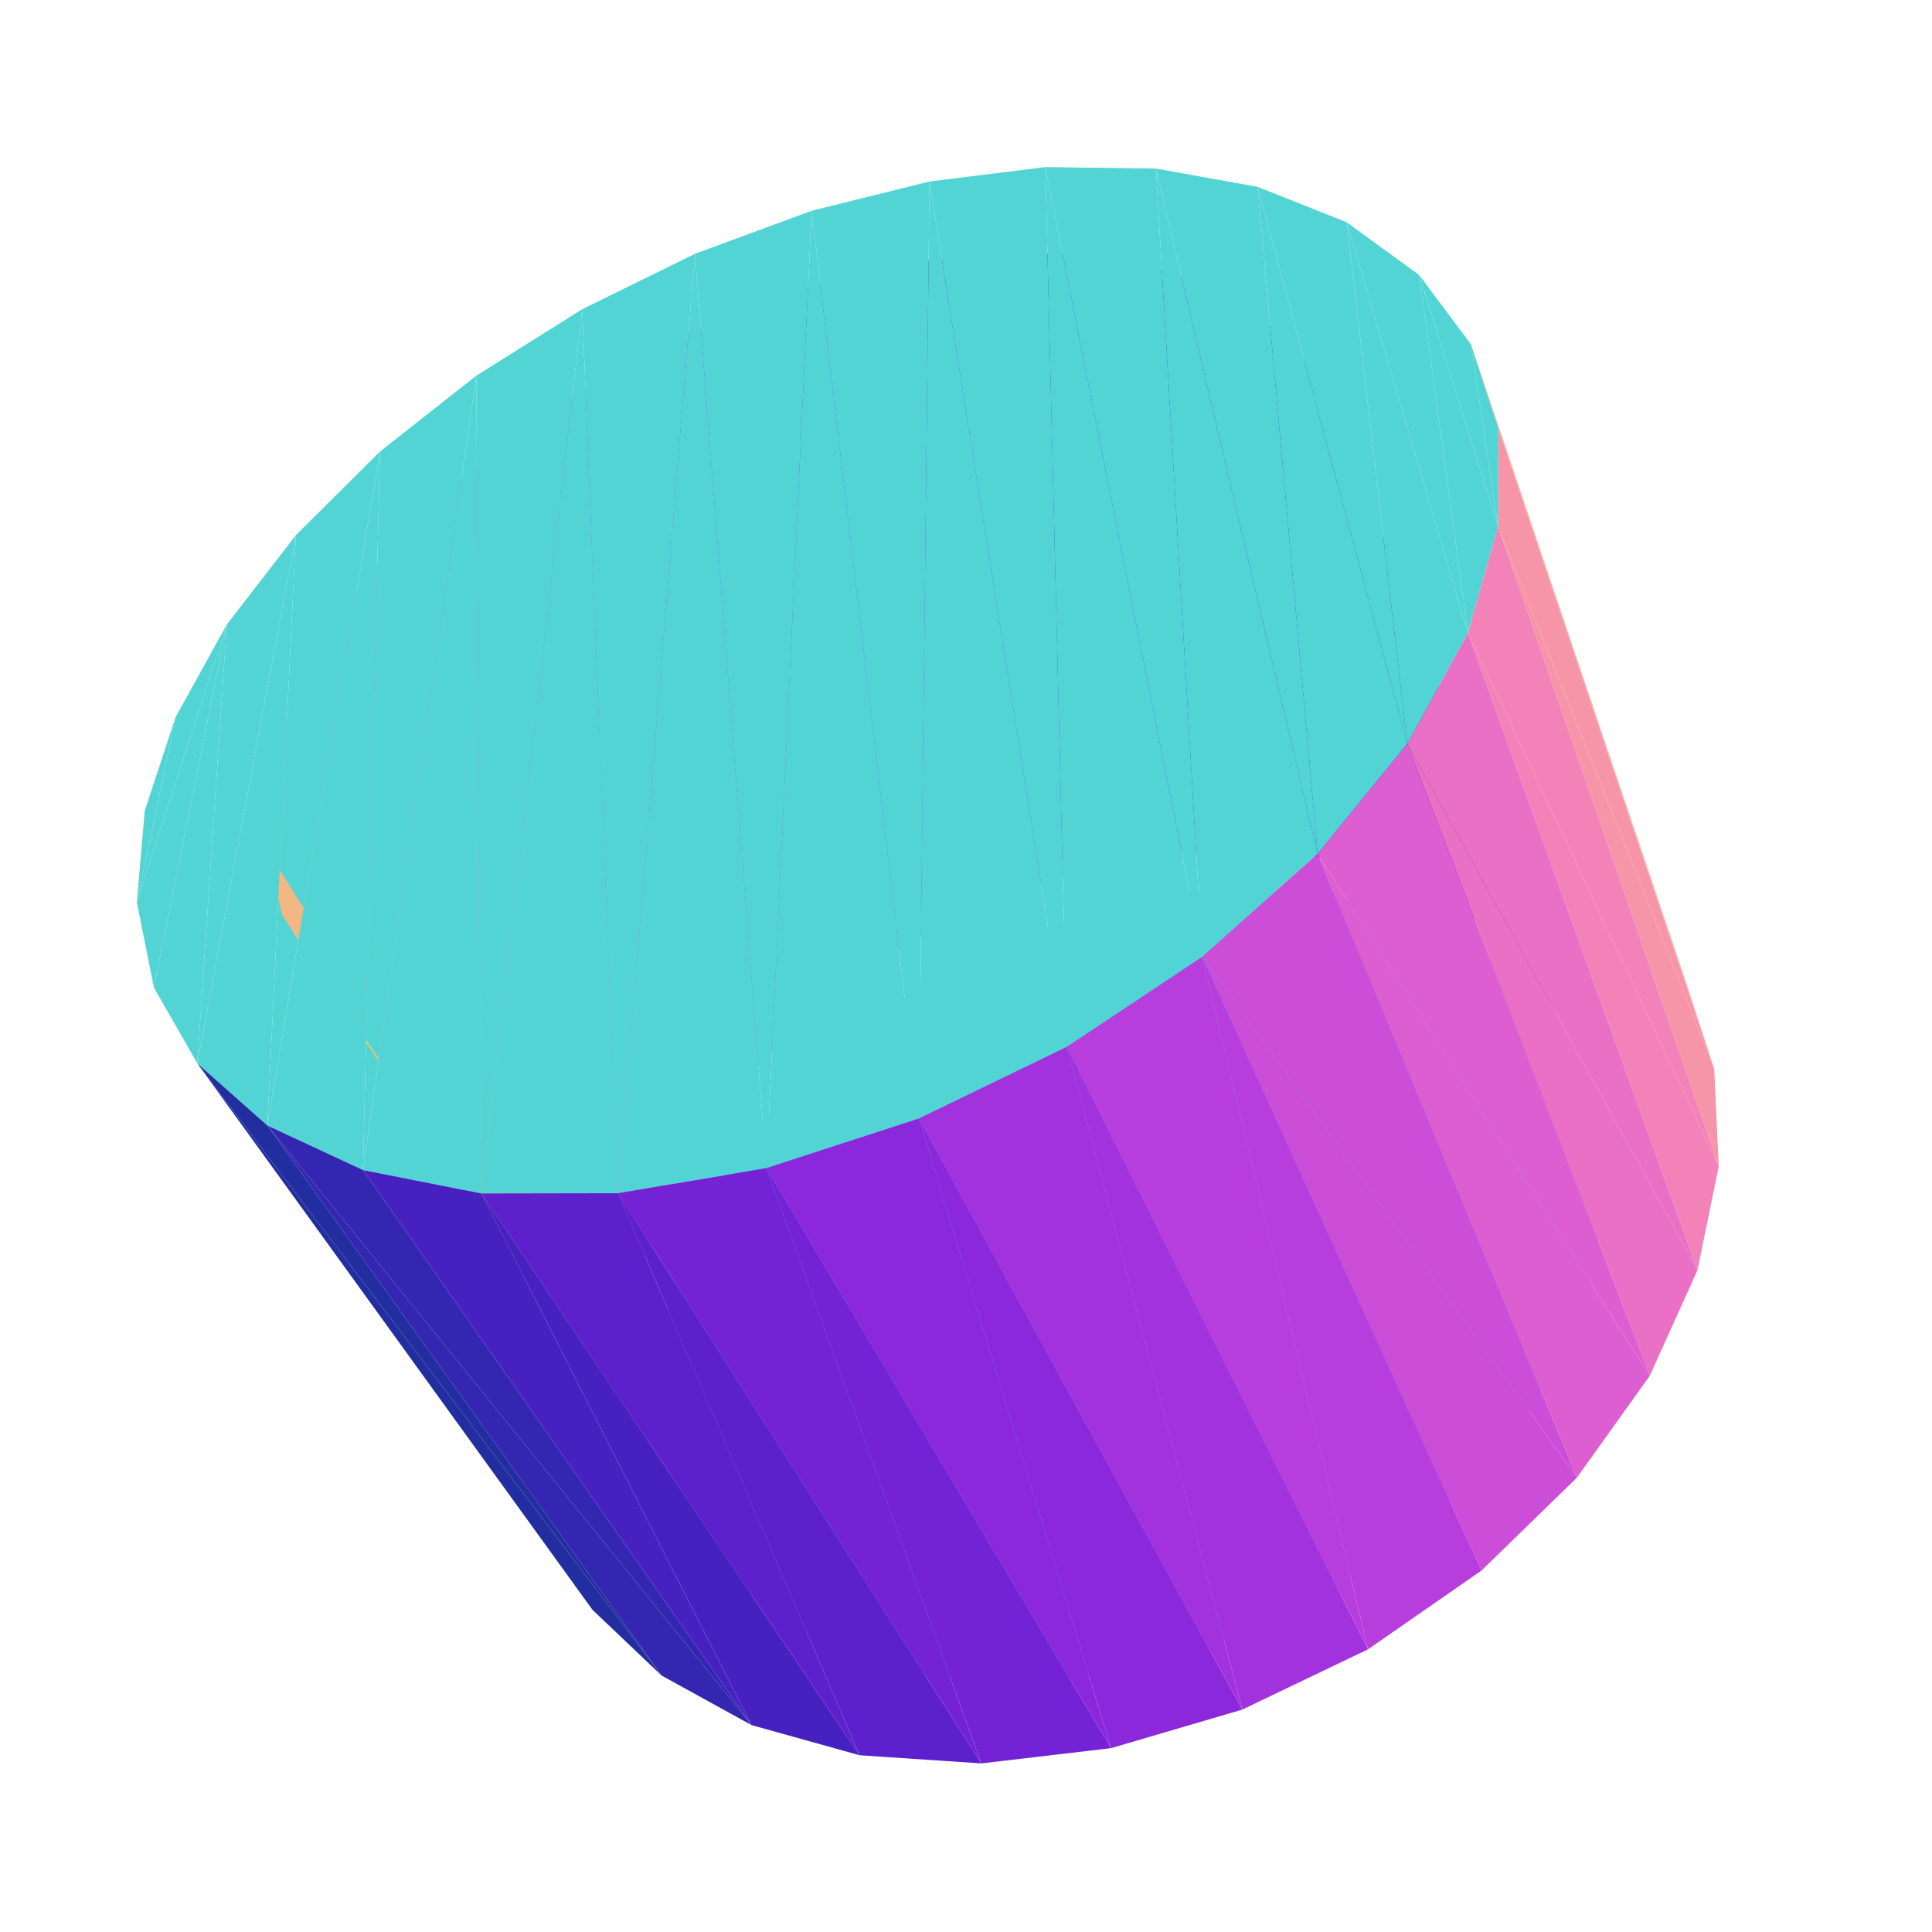
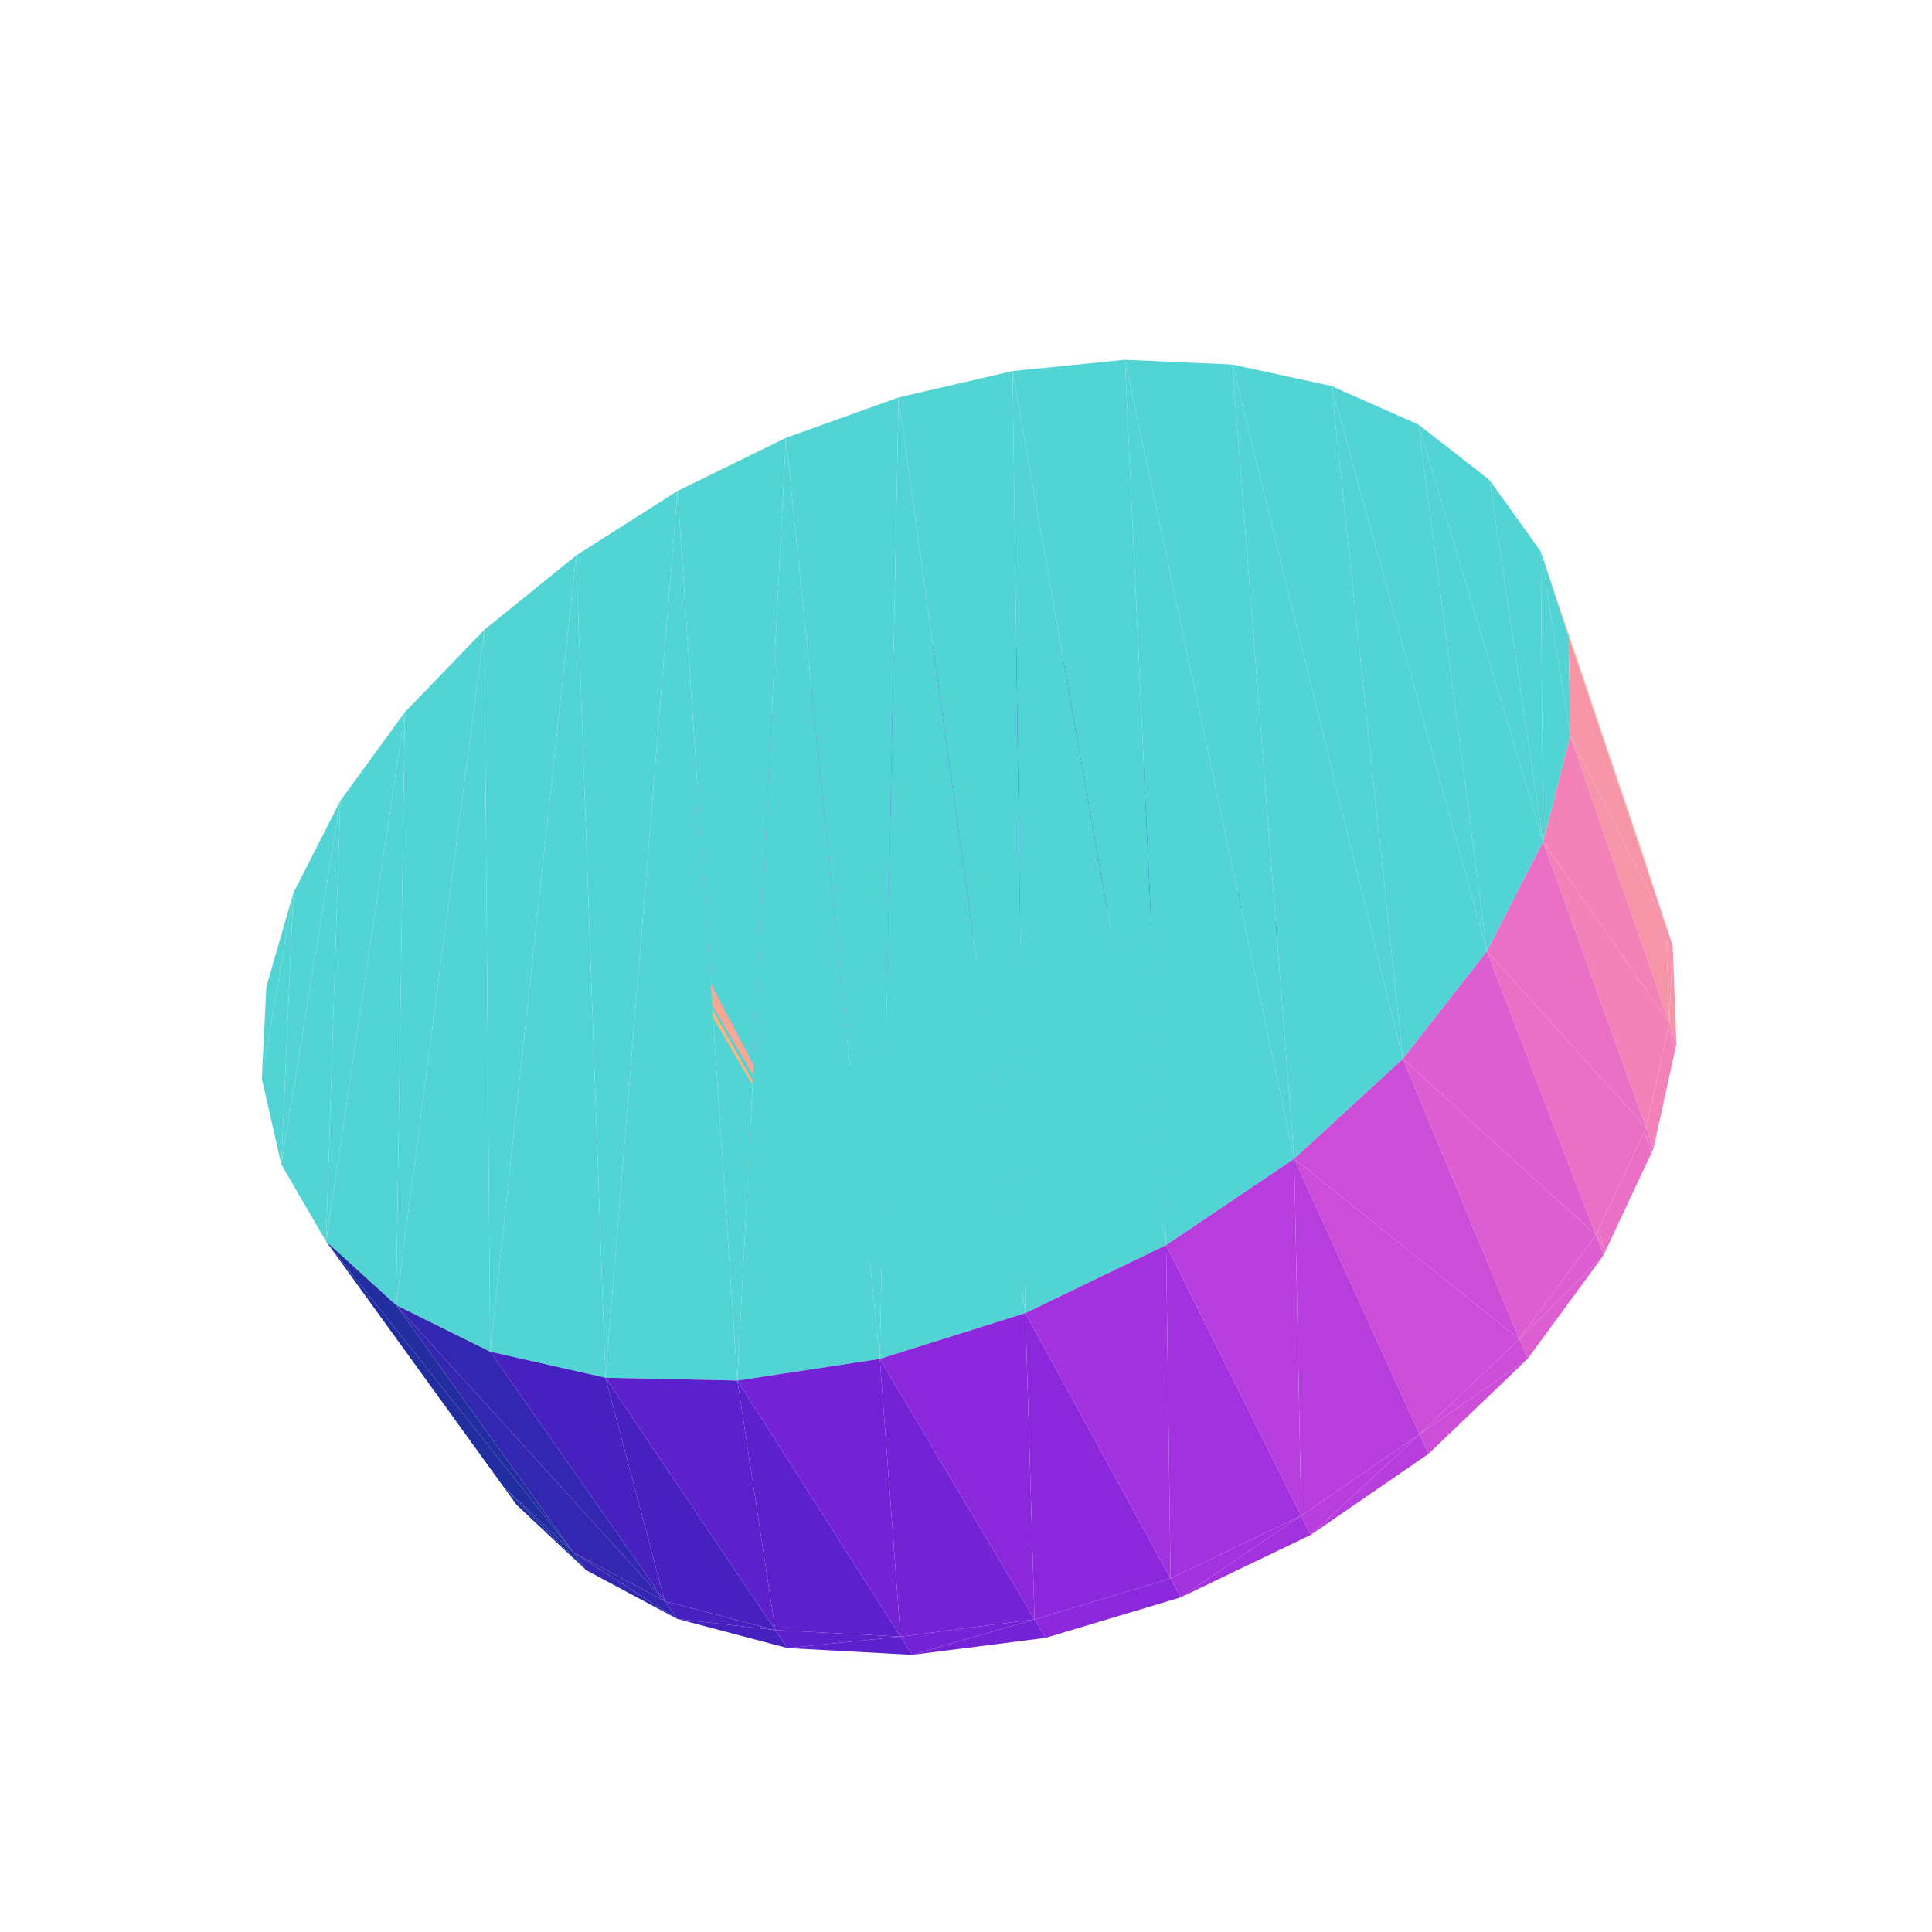
<svg xmlns="http://www.w3.org/2000/svg" viewBox="-250 -250 500 500" width="500" height="500">
-   <path d="M-57.863,46.874L-49.055,168.335L-43.45,30.136zM-69.082,64.978L-63.626,155.235L-57.863,46.874zM-43.45,30.136L-30.416,178.084L-26.353,15.224zM-76.638,83.919L-73.736,139.495L-69.082,64.978z" style="fill:rgb(83,212,212)" />
-   <path d="M-65.61,-166.812L-12.277,-7.325L8.721,-17.53z" style="fill:rgb(162,50,222)" />
-   <path d="M-89.516,-155.07L-31.709,5.45L-12.277,-7.325z" style="fill:rgb(183,62,221)" />
-   <path d="M-26.353,15.224L-8.355,183.879L-7.118,2.543z" style="fill:rgb(83,212,212)" />
-   <path d="M-40.866,-175.845L8.721,-17.53L30.684,-24.867z" style="fill:rgb(139,40,220)" />
-   <path d="M-79.223,121.866L-76.638,83.919L-80.125,103.102zM-7.118,2.543L16.239,185.276L13.685,-7.56z" style="fill:rgb(83,212,212)" />
-   <path d="M-31.709,5.45L-132.226,-124.804L-49.001,20.447z" style="fill:rgb(203,77,216)" />
-   <path d="M-15.959,-181.883L30.684,-24.867L52.982,-29.089z" style="fill:rgb(115,34,214)" />
-   <path d="M13.685,-7.56L42.26,182.058L35.459,-14.79zM35.459,-14.79L68.46,174.27L57.579,-18.902z" style="fill:rgb(83,212,212)" />
-   <path d="M-49.001,20.447L-149.781,-107.065L-63.604,37.26z" style="fill:rgb(220,94,208)" />
-   <path d="M-76.638,83.919L-79.223,121.866L-73.736,139.495z" style="fill:rgb(83,212,212)" />
-   <path d="M8.4,-184.68L52.982,-29.089L74.959,-30.006z" style="fill:rgb(92,32,204)" />
-   <path d="M57.579,-18.902L93.532,162.239L79.39,-19.708zM-69.082,64.978L-73.736,139.495L-63.626,155.235z" style="fill:rgb(83,212,212)" />
-   <path d="M-63.604,37.26L-163.999,-88.196L-75,55.428z" style="fill:rgb(233,112,197)" />
-   <path d="M79.39,-19.708L93.532,162.239L100.208,-17.086z" style="fill:rgb(83,212,212)" />
-   <path d="M31.47,-184.042L74.959,-30.006L95.925,-27.488z" style="fill:rgb(71,33,192)" />
-   <path d="M100.208,-17.086L135.427,128.036L119.323,-10.99zM-57.863,46.874L-63.626,155.235L-49.055,168.335zM119.323,-10.99L150.286,107.634L136.012,-1.473z" style="fill:rgb(83,212,212)" />
-   <path d="M115.167,-21.487L31.47,-184.042L95.925,-27.488z" style="fill:rgb(51,38,177)" />
-   <path d="M-75,55.428L-174.307,-68.733L-82.715,74.421z" style="fill:rgb(242,130,183)" />
-   <path d="M-43.45,30.136L-49.055,168.335L-30.416,178.084z" style="fill:rgb(83,212,212)" />
-   <path d="M-12.277,-7.325L-65.61,-166.812L-89.516,-155.07z" style="fill:rgb(162,50,222)" />
-   <path d="M136.012,-1.473L160.225,86.372L149.556,11.297z" style="fill:rgb(83,212,212)" />
-   <path d="M-31.709,5.45L-89.516,-155.07L-111.932,-140.944z" style="fill:rgb(183,62,221)" />
-   <path d="M8.721,-17.53L-40.866,-175.845L-65.61,-166.812z" style="fill:rgb(139,40,220)" />
-   <path d="M-132.226,-124.804L-31.709,5.45L-111.932,-140.944z" style="fill:rgb(203,77,216)" />
-   <path d="M-26.353,15.224L-30.416,178.084L-8.355,183.879zM149.556,11.297L164.978,65.257L159.275,27.012z" style="fill:rgb(83,212,212)" />
-   <path d="M30.684,-24.867L-15.959,-181.883L-40.866,-175.845z" style="fill:rgb(115,34,214)" />
-   <path d="M131.955,-12.049L52.47,-179.838L115.167,-21.487z" style="fill:rgb(34,46,160)" />
-   <path d="M-149.781,-107.065L-49.001,20.447L-132.226,-124.804z" style="fill:rgb(220,94,208)" />
-   <path d="M-82.715,74.421L-180.178,-49.277L-86.335,93.644z" style="fill:rgb(246,149,167)" />
-   <path d="M-7.118,2.543L-8.355,183.879L16.239,185.276z" style="fill:rgb(83,212,212)" />
-   <path d="M52.982,-29.089L8.4,-184.68L-15.959,-181.883z" style="fill:rgb(92,32,204)" />
-   <path d="M159.275,27.012L164.978,65.257L164.571,45.208zM13.685,-7.56L16.239,185.276L42.26,182.058z" style="fill:rgb(83,212,212)" />
-   <path d="M-163.999,-88.196L-63.604,37.26L-149.781,-107.065z" style="fill:rgb(233,112,197)" />
-   <path d="M-180.178,-49.277L-85.533,112.434L-86.335,93.644z" style="fill:rgb(246,167,149)" />
-   <path d="M149.556,11.297L160.225,86.372L164.978,65.257zM35.459,-14.79L42.26,182.058L68.46,174.27z" style="fill:rgb(83,212,212)" />
-   <path d="M74.959,-30.006L31.47,-184.042L8.4,-184.68z" style="fill:rgb(71,33,192)" />
-   <path d="M136.012,-1.473L150.286,107.634L160.225,86.372z" style="fill:rgb(83,212,212)" />
-   <path d="M145.566,0.662L70.597,-172.024L131.955,-12.049z" style="fill:rgb(21,57,142)" />
-   <path d="M57.579,-18.902L68.46,174.27L93.532,162.239zM119.323,-10.99L135.427,128.036L150.286,107.634zM100.208,-17.086L116.222,146.558L135.427,128.036zM100.208,-17.086L93.532,162.239L116.222,146.558z" style="fill:rgb(83,212,212)" />
-   <path d="M-174.307,-68.733L-75,55.428L-163.999,-88.196z" style="fill:rgb(242,130,183)" />
-   <path d="M-181.16,-30.501L-80.105,130.073L-85.533,112.434z" style="fill:rgb(242,183,130)" />
-   <path d="M31.47,-184.042L115.167,-21.487L52.47,-179.838z" style="fill:rgb(51,38,177)" />
-   <path d="M155.314,16.345L85.044,-160.663L145.566,0.662z" style="fill:rgb(12,71,124)" />
-   <path d="M-180.178,-49.277L-82.715,74.421L-174.307,-68.733z" style="fill:rgb(246,149,167)" />
-   <path d="M-176.917,-13.137L-70.006,145.806L-80.105,130.073z" style="fill:rgb(233,197,112)" />
-   <path d="M52.47,-179.838L131.955,-12.049L70.597,-172.024z" style="fill:rgb(34,46,160)" />
-   <path d="M130.694,-160.868L193.642,26.63L186.273,3.994zM-85.533,112.434L-180.178,-49.277L-181.16,-30.501z" style="fill:rgb(246,167,149)" />
-   <path d="M70.597,-172.024L145.566,0.662L85.044,-160.663z" style="fill:rgb(21,57,142)" />
-   <path d="M-204.572,-64.362L-214.59,-16.526L-191.301,-88.378z" style="fill:rgb(83,212,212)" />
-   <path d="M-78.791,183.625L-198.933,25.208L-96.655,166.636z" style="fill:rgb(34,46,160)" />
-   <path d="M-191.301,-88.378L-198.933,25.208L-173.429,-111.504zM-173.429,-111.504L-180.802,41.287L-151.665,-133.144z" style="fill:rgb(83,212,212)" />
-   <path d="M-80.105,130.073L-181.16,-30.501L-176.917,-13.137z" style="fill:rgb(242,183,130)" />
-   <path d="M-151.665,-133.144L-156.053,52.808L-126.724,-152.785zM-214.59,-16.526L-204.572,-64.362L-212.548,-40.145zM-126.724,-152.785L-125.404,58.87L-99.314,-169.977z" style="fill:rgb(83,212,212)" />
-   <path d="M85.044,-160.663L155.314,16.345L95.035,-145.961z" style="fill:rgb(12,71,124)" />
-   <path d="M193.642,26.63L137.683,-113.795L194.806,51.869z" style="fill:rgb(246,149,167)" />
-   <path d="M-99.314,-169.977L-90.05,58.806L-70.145,-184.321z" style="fill:rgb(83,212,212)" />
-   <path d="M-55.5,196.455L-180.802,41.287L-78.791,183.625z" style="fill:rgb(51,38,177)" />
-   <path d="M-191.301,-88.378L-214.59,-16.526L-210.169,5.59zM-70.145,-184.321L-51.641,52.299L-39.94,-195.451z" style="fill:rgb(83,212,212)" />
-   <path d="M-70.006,145.806L-176.917,-13.137L-167.278,2.044z" style="fill:rgb(233,197,112)" />
-   <path d="M-39.94,-195.451L-12.183,39.465L-9.449,-203.033z" style="fill:rgb(83,212,212)" />
-   <path d="M194.806,51.869L129.884,-86.237L189.299,78.732z" style="fill:rgb(242,130,183)" />
-   <path d="M-9.449,-203.033L26.134,20.893L20.532,-206.762zM-191.301,-88.378L-210.169,5.59L-198.933,25.208z" style="fill:rgb(83,212,212)" />
-   <path d="M193.642,26.63L130.694,-160.868L137.768,-138.98z" style="fill:rgb(246,167,149)" />
-   <path d="M20.532,-206.762L61.159,-2.395L49.149,-206.372z" style="fill:rgb(83,212,212)" />
-   <path d="M-125.404,58.87L-55.5,196.455L-27.54,204.256z" style="fill:rgb(71,33,192)" />
-   <path d="M-173.429,-111.504L-198.933,25.208L-180.802,41.287zM49.149,-206.372L91,-29.041L75.48,-201.65z" style="fill:rgb(83,212,212)" />
-   <path d="M-198.933,25.208L-78.791,183.625L-180.802,41.287z" style="fill:rgb(34,46,160)" />
-   <path d="M189.299,78.732L114.21,-57.508L176.979,106.025z" style="fill:rgb(233,112,197)" />
-   <path d="M137.683,-113.795L193.642,26.63L137.768,-138.98z" style="fill:rgb(246,149,167)" />
-   <path d="M75.48,-201.65L114.21,-57.508L98.539,-192.47z" style="fill:rgb(83,212,212)" />
-   <path d="M-90.05,58.806L-27.54,204.256L3.962,206.366z" style="fill:rgb(92,32,204)" />
-   <path d="M-151.665,-133.144L-180.802,41.287L-156.053,52.808zM98.539,-192.47L129.884,-86.237L117.291,-178.823z" style="fill:rgb(83,212,212)" />
-   <path d="M176.979,106.025L91,-29.041L158.114,132.4z" style="fill:rgb(220,94,208)" />
-   <path d="M-51.641,52.299L3.962,206.366L37.546,202.421z" style="fill:rgb(115,34,214)" />
-   <path d="M117.291,-178.823L137.683,-113.795L130.694,-160.868z" style="fill:rgb(83,212,212)" />
-   <path d="M-180.802,41.287L-55.5,196.455L-156.053,52.808z" style="fill:rgb(51,38,177)" />
-   <path d="M-126.724,-152.785L-156.053,52.808L-125.404,58.87z" style="fill:rgb(83,212,212)" />
-   <path d="M129.884,-86.237L194.806,51.869L137.683,-113.795z" style="fill:rgb(242,130,183)" />
-   <path d="M158.114,132.4L61.159,-2.395L133.42,156.451z" style="fill:rgb(203,77,216)" />
-   <path d="M61.159,-2.395L104.048,176.842L133.42,156.451z" style="fill:rgb(183,62,221)" />
-   <path d="M-12.183,39.465L37.546,202.421L71.51,192.438z" style="fill:rgb(139,40,220)" />
-   <path d="M26.134,20.893L71.51,192.438L104.048,176.842z" style="fill:rgb(162,50,222)" />
-   <path d="M-99.314,-169.977L-125.404,58.87L-90.05,58.806z" style="fill:rgb(83,212,212)" />
-   <path d="M-55.5,196.455L-125.404,58.87L-156.053,52.808z" style="fill:rgb(71,33,192)" />
-   <path d="M130.694,-160.868L137.683,-113.795L137.768,-138.98z" style="fill:rgb(83,212,212)" />
-   <path d="M114.21,-57.508L189.299,78.732L129.884,-86.237z" style="fill:rgb(233,112,197)" />
-   <path d="M-70.145,-184.321L-90.05,58.806L-51.641,52.299zM117.291,-178.823L129.884,-86.237L137.683,-113.795zM98.539,-192.47L114.21,-57.508L129.884,-86.237zM-39.94,-195.451L-51.641,52.299L-12.183,39.465z" style="fill:rgb(83,212,212)" />
-   <path d="M-27.54,204.256L-90.05,58.806L-125.404,58.87z" style="fill:rgb(92,32,204)" />
-   <path d="M75.48,-201.65L91,-29.041L114.21,-57.508zM-9.449,-203.033L-12.183,39.465L26.134,20.893z" style="fill:rgb(83,212,212)" />
-   <path d="M91,-29.041L176.979,106.025L114.21,-57.508z" style="fill:rgb(220,94,208)" />
-   <path d="M49.149,-206.372L61.159,-2.395L91,-29.041zM20.532,-206.762L26.134,20.893L61.159,-2.395z" style="fill:rgb(83,212,212)" />
-   <path d="M3.962,206.366L-51.641,52.299L-90.05,58.806z" style="fill:rgb(115,34,214)" />
-   <path d="M61.159,-2.395L158.114,132.4L91,-29.041z" style="fill:rgb(203,77,216)" />
-   <path d="M37.546,202.421L-12.183,39.465L-51.641,52.299z" style="fill:rgb(139,40,220)" />
-   <path d="M104.048,176.842L61.159,-2.395L26.134,20.893z" style="fill:rgb(183,62,221)" />
-   <path d="M71.51,192.438L26.134,20.893L-12.183,39.465z" style="fill:rgb(162,50,222)" />
+   <path d="M1.255,-19.03L-9.322,-7.807L3.718,-14.145z" style="fill:rgb(162,50,222)" />
+   <path d="M-11.845,-12.661L-20.963,-0.152L-9.322,-7.807zM-23.544,-4.978L-21.375,0.119L-20.963,-0.152z" style="fill:rgb(183,62,221)" />
+   <path d="M-9.322,-7.807L1.255,-19.03L-11.845,-12.661z" style="fill:rgb(162,50,222)" />
+   <path d="M14.919,-23.604L3.718,-14.145L17.325,-18.686z" style="fill:rgb(139,40,220)" />
+   <path d="M-20.963,-0.152L-11.845,-12.661L-23.544,-4.978z" style="fill:rgb(183,62,221)" />
+   <path d="M3.718,-14.145L14.919,-23.604L1.255,-19.03z" style="fill:rgb(139,40,220)" />
+   <path d="M-21.375,0.119L-23.544,-4.978L-23.958,-4.706z" style="fill:rgb(183,62,221)" />
+   <path d="M-21.375,0.119L-34.318,4.266L-31.678,9.067zM-34.318,4.266L-21.375,0.119L-23.958,-4.706zM-31.678,9.067L-34.685,4.584L-32.043,9.384z" style="fill:rgb(203,77,216)" />
+   <path d="M28.705,-26.222L17.325,-18.686L31.058,-21.271zM17.325,-18.686L28.705,-26.222L14.919,-23.604z" style="fill:rgb(115,34,214)" />
+   <path d="M-34.685,4.584L-31.678,9.067L-34.318,4.266z" style="fill:rgb(203,77,216)" />
+   <path d="M29.161,-26.241L31.058,-21.271L31.513,-21.288zM31.058,-21.271L29.161,-26.241L28.705,-26.222z" style="fill:rgb(92,32,204)" />
+   <path d="M-43.658,14.919L-32.043,9.384L-34.685,4.584zM-32.043,9.384L-43.658,14.919L-40.959,19.697z" style="fill:rgb(220,94,208)" />
+   <path d="M31.513,-21.288L42.158,-26.771L29.161,-26.241z" style="fill:rgb(92,32,204)" />
+   <path d="M-40.959,19.697L-43.891,15.293L-41.191,20.071z" style="fill:rgb(233,112,197)" />
+   <path d="M42.158,-26.771L31.513,-21.288L44.462,-21.787z" style="fill:rgb(92,32,204)" />
+   <path d="M-43.891,15.293L-40.959,19.697L-43.658,14.919zM-50.546,25.968L-41.191,20.071L-43.891,15.293zM-41.191,20.071L-50.546,25.968L-47.796,30.729z" style="fill:rgb(233,112,197)" />
+   <path d="M44.462,-21.787L54.817,-25.195L42.158,-26.771zM54.817,-25.195L44.462,-21.787L57.08,-20.179z" style="fill:rgb(71,33,192)" />
+   <path d="M-55.068,37.369L-47.796,30.729L-50.546,25.968zM-47.796,30.729L-55.068,37.369L-52.273,42.118z" style="fill:rgb(242,130,183)" />
+   <path d="M68.455,-16.455L54.817,-25.195L57.08,-20.179zM54.817,-25.195L68.455,-16.455L66.225,-21.499z" style="fill:rgb(51,38,177)" />
+   <path d="M-57.003,48.729L-52.273,42.118L-55.068,37.369zM-52.273,42.118L-57.003,48.729L-54.171,53.47z" style="fill:rgb(246,149,167)" />
+   <path d="M78.148,-10.688L66.225,-21.499L68.455,-16.455z" style="fill:rgb(34,46,160)" />
+   <path d="M-28.4,23.06L-22.701,77.954L-21.422,14.91zM-21.422,14.91L-13.953,81.75L-13.031,7.581zM-33.707,31.757L-29.721,72.57L-28.4,23.06z" style="fill:rgb(83,212,212)" />
+   <path d="M-30.165,-76.638L-6.05,-3.557L4.296,-8.583z" style="fill:rgb(162,50,222)" />
+   <path d="M-13.031,7.581L-3.803,83.763L-3.524,1.312z" style="fill:rgb(83,212,212)" />
+   <path d="M-41.171,-71.265L-15.605,2.735L-6.05,-3.557z" style="fill:rgb(183,62,221)" />
+   <path d="M-37.126,40.707L-34.778,65.847L-33.707,31.757z" style="fill:rgb(83,212,212)" />
+   <path d="M-18.744,-80.599L4.296,-8.583L15.087,-12.174z" style="fill:rgb(139,40,220)" />
+   <path d="M-3.524,1.312L7.346,83.873L6.774,-3.69z" style="fill:rgb(83,212,212)" />
+   <path d="M66.225,-21.499L78.148,-10.688L75.943,-15.755z" style="fill:rgb(34,46,160)" />
+   <path d="M-37.722,58.081L-37.126,40.707L-38.497,49.591z" style="fill:rgb(83,212,212)" />
+   <path d="M-15.605,2.735L-60.493,-57.041L-24.042,10.085z" style="fill:rgb(203,77,216)" />
+   <path d="M-57.003,48.729L-53.346,64.372L-54.171,53.47z" style="fill:rgb(246,167,149)" />
+   <path d="M6.774,-3.69L19.032,82.048L17.519,-7.254z" style="fill:rgb(83,212,212)" />
+   <path d="M-7.288,-83.007L15.087,-12.174L25.958,-14.199z" style="fill:rgb(115,34,214)" />
+   <path d="M17.519,-7.254L30.754,78.344L28.347,-9.253z" style="fill:rgb(83,212,212)" />
+   <path d="M-24.042,10.085L-68.145,-48.654L-31.065,18.252z" style="fill:rgb(220,94,208)" />
+   <path d="M85.751,-3.029L75.943,-15.755L78.148,-10.688z" style="fill:rgb(21,57,142)" />
+   <path d="M-37.126,40.707L-37.722,58.081L-34.778,65.847z" style="fill:rgb(83,212,212)" />
+   <path d="M-53.346,64.372L-57.003,48.729L-56.205,59.633z" style="fill:rgb(246,167,149)" />
+   <path d="M3.813,-83.763L25.958,-14.199L36.538,-14.573z" style="fill:rgb(92,32,204)" />
+   <path d="M28.347,-9.253L42.001,72.911L38.89,-9.601zM-33.707,31.757L-34.778,65.847L-29.721,72.57zM38.89,-9.601L42.001,72.911L48.775,-8.263z" style="fill:rgb(83,212,212)" />
+   <path d="M-31.065,18.252L-74.069,-39.776L-36.412,26.963z" style="fill:rgb(233,112,197)" />
+   <path d="M75.943,-15.755L85.751,-3.029L83.559,-8.114z" style="fill:rgb(21,57,142)" />
+   <path d="M-56.205,59.633L-49.743,74.399L-53.346,64.372z" style="fill:rgb(242,183,130)" />
+   <path d="M14.171,-82.815L36.538,-14.573L46.456,-13.259z" style="fill:rgb(71,33,192)" />
+   <path d="M48.775,-8.263L61.154,57.874L57.641,-5.255zM-28.4,23.06L-29.721,72.57L-22.701,77.954z" style="fill:rgb(83,212,212)" />
+   <path d="M90.908,6.292L83.559,-8.114L85.751,-3.029z" style="fill:rgb(12,71,124)" />
+   <path d="M57.641,-5.255L68.249,48.936L65.144,-0.651z" style="fill:rgb(83,212,212)" />
+   <path d="M55.348,-10.272L14.171,-82.815L46.456,-13.259z" style="fill:rgb(51,38,177)" />
+   <path d="M-36.412,26.963L-78.027,-30.71L-39.866,35.923z" style="fill:rgb(242,130,183)" />
+   <path d="M-21.422,14.91L-22.701,77.954L-13.953,81.75z" style="fill:rgb(83,212,212)" />
+   <path d="M-49.743,74.399L-56.205,59.633L-52.615,69.657z" style="fill:rgb(242,183,130)" />
+   <path d="M-6.05,-3.557L-30.165,-76.638L-41.171,-71.265z" style="fill:rgb(162,50,222)" />
+   <path d="M-15.605,2.735L-41.171,-71.265L-51.396,-64.661z" style="fill:rgb(183,62,221)" />
+   <path d="M4.296,-8.583L-18.744,-80.599L-30.165,-76.638z" style="fill:rgb(139,40,220)" />
+   <path d="M65.144,-0.651L73.289,39.565L70.974,5.416z" style="fill:rgb(83,212,212)" />
+   <path d="M-60.493,-57.041L-15.605,2.735L-51.396,-64.661z" style="fill:rgb(203,77,216)" />
+   <path d="M-13.031,7.581L-13.953,81.75L-3.803,83.763z" style="fill:rgb(83,212,212)" />
+   <path d="M83.559,-8.114L90.908,6.292L88.717,1.196z" style="fill:rgb(12,71,124)" />
+   <path d="M15.087,-12.174L-7.288,-83.007L-18.744,-80.599z" style="fill:rgb(115,34,214)" />
+   <path d="M70.974,5.416L76.101,30.158L74.864,12.752z" style="fill:rgb(83,212,212)" />
+   <path d="M62.869,-5.686L23.406,-80.164L55.348,-10.272z" style="fill:rgb(34,46,160)" />
+   <path d="M-68.145,-48.654L-24.042,10.085L-60.493,-57.041z" style="fill:rgb(220,94,208)" />
+   <path d="M-39.866,35.923L-79.834,-21.776L-41.265,44.813z" style="fill:rgb(246,149,167)" />
+   <path d="M-3.524,1.312L-3.803,83.763L7.346,83.873z" style="fill:rgb(83,212,212)" />
+   <path d="M25.958,-14.199L3.813,-83.763L-7.288,-83.007z" style="fill:rgb(92,32,204)" />
+   <path d="M6.774,-3.69L7.346,83.873L19.032,82.048zM74.864,12.752L76.101,30.158L76.615,21.102z" style="fill:rgb(83,212,212)" />
+   <path d="M-74.069,-39.776L-31.065,18.252L-68.145,-48.654z" style="fill:rgb(233,112,197)" />
+   <path d="M-79.834,-21.776L-40.509,53.304L-41.265,44.813z" style="fill:rgb(246,167,149)" />
+   <path d="M17.519,-7.254L19.032,82.048L30.754,78.344zM70.974,5.416L73.289,39.565L76.101,30.158z" style="fill:rgb(83,212,212)" />
+   <path d="M36.538,-14.573L14.171,-82.815L3.813,-83.763z" style="fill:rgb(71,33,192)" />
+   <path d="M28.347,-9.253L30.754,78.344L42.001,72.911zM65.144,-0.651L68.249,48.936L73.289,39.565z" style="fill:rgb(83,212,212)" />
+   <path d="M68.708,0.368L31.159,-75.866L62.869,-5.686z" style="fill:rgb(21,57,142)" />
+   <path d="M57.641,-5.255L61.154,57.874L68.249,48.936zM48.775,-8.263L52.282,65.985L61.154,57.874zM48.775,-8.263L42.001,72.911L52.282,65.985z" style="fill:rgb(83,212,212)" />
+   <path d="M-78.027,-30.71L-36.412,26.963L-74.069,-39.776z" style="fill:rgb(242,130,183)" />
+   <path d="M-161.932,-42.755L-165.619,71.274L-145.23,-65.676zM-145.23,-65.676L-147.493,87.764L-124.658,-87.012z" style="fill:rgb(83,212,212)" />
+   <path d="M-79.371,-13.305L-37.574,61.067L-40.509,53.304z" style="fill:rgb(242,183,130)" />
+   <path d="M173.768,-33.1L182.902,-5.203L175.558,-27.79z" style="fill:rgb(246,167,149)" />
+   <path d="M-174.09,-18.847L-177.198,51.362L-161.932,-42.755zM-124.658,-87.012L-123.143,99.822L-100.901,-106.252z" style="fill:rgb(83,212,212)" />
+   <path d="M14.171,-82.815L55.348,-10.272L23.406,-80.164z" style="fill:rgb(51,38,177)" />
+   <path d="M72.598,7.696L37.104,-70.038L68.708,0.368z" style="fill:rgb(12,71,124)" />
+   <path d="M-79.834,-21.776L-39.866,35.923L-78.027,-30.71z" style="fill:rgb(246,149,167)" />
+   <path d="M-100.901,-106.252L-93.306,106.554L-74.648,-122.945zM-182.249,29.061L-174.09,-18.847L-181.057,5.358z" style="fill:rgb(83,212,212)" />
+   <path d="M23.406,-80.164L62.869,-5.686L31.159,-75.866z" style="fill:rgb(34,46,160)" />
+   <path d="M182.902,-5.203L173.768,-33.1L181.106,-10.525z" style="fill:rgb(246,167,149)" />
+   <path d="M-74.648,-122.945L-59.162,107.287L-46.593,-136.694z" style="fill:rgb(83,212,212)" />
+   <path d="M-40.509,53.304L-79.834,-21.776L-79.371,-13.305z" style="fill:rgb(246,167,149)" />
+   <path d="M-98.362,156.317L-119.625,134.873L-116.336,139.422z" style="fill:rgb(34,46,160)" />
+   <path d="M-46.593,-136.694L-22.301,101.684L-17.445,-147.143z" style="fill:rgb(83,212,212)" />
+   <path d="M31.159,-75.866L68.708,0.368L37.104,-70.038z" style="fill:rgb(21,57,142)" />
+   <path d="M-174.09,-18.847L-182.249,29.061L-177.198,51.362z" style="fill:rgb(83,212,212)" />
+   <path d="M-37.574,61.067L-79.371,-13.305L-76.595,-5.628z" style="fill:rgb(242,183,130)" />
+   <path d="M-17.445,-147.143L15.369,89.824L12.056,-153.97z" style="fill:rgb(83,212,212)" />
+   <path d="M-119.625,134.873L-98.362,156.317L-101.636,151.749z" style="fill:rgb(34,46,160)" />
+   <path d="M182.026,14.805L182.902,-5.203L181.106,-10.525z" style="fill:rgb(246,149,167)" />
+   <path d="M148.768,-107.255L181.106,-10.525L173.768,-33.1z" style="fill:rgb(246,167,149)" />
+   <path d="M37.104,-70.038L72.598,7.696L40.968,-62.862z" style="fill:rgb(12,71,124)" />
+   <path d="M182.902,-5.203L182.026,14.805L183.858,20.118z" style="fill:rgb(246,149,167)" />
+   <path d="M12.056,-153.97L51.786,72.237L41.129,-156.888zM-161.932,-42.755L-177.198,51.362L-165.619,71.274z" style="fill:rgb(83,212,212)" />
+   <path d="M-74.737,168.973L-101.636,151.749L-98.362,156.317z" style="fill:rgb(51,38,177)" />
+   <path d="M41.129,-156.888L84.938,49.877L68.936,-155.658z" style="fill:rgb(83,212,212)" />
+   <path d="M183.858,20.118L181.776,15.94L183.611,21.252zM181.776,15.94L183.858,20.118L182.026,14.805z" style="fill:rgb(242,130,183)" />
+   <path d="M-101.636,151.749L-165.619,71.274L-119.625,134.873z" style="fill:rgb(34,46,160)" />
+   <path d="M-145.23,-65.676L-165.619,71.274L-147.493,87.764zM68.936,-155.658L113.062,24.027L94.579,-150.1z" style="fill:rgb(83,212,212)" />
+   <path d="M-101.636,151.749L-74.737,168.973L-77.958,164.372z" style="fill:rgb(51,38,177)" />
+   <path d="M176.041,41.921L183.611,21.252L181.776,15.94zM183.611,21.252L176.041,41.921L177.942,47.201z" style="fill:rgb(242,130,183)" />
+   <path d="M94.579,-150.1L134.81,-3.837L117.097,-140.126z" style="fill:rgb(83,212,212)" />
+   <path d="M181.106,-10.525L148.768,-107.255L155.983,-84.99z" style="fill:rgb(246,167,149)" />
+   <path d="M181.106,-10.525L156.351,-59.655L182.026,14.805z" style="fill:rgb(246,149,167)" />
+   <path d="M-124.658,-87.012L-147.493,87.764L-123.143,99.822z" style="fill:rgb(83,212,212)" />
+   <path d="M177.942,47.201L175.494,43.083L177.4,48.361z" style="fill:rgb(233,112,197)" />
+   <path d="M-74.737,168.973L-49.344,171.864L-77.958,164.372z" style="fill:rgb(71,33,192)" />
+   <path d="M175.494,43.083L177.942,47.201L176.041,41.921z" style="fill:rgb(233,112,197)" />
+   <path d="M117.097,-140.126L149.345,-32.202L135.494,-125.775z" style="fill:rgb(83,212,212)" />
+   <path d="M-49.344,171.864L-74.737,168.973L-46.215,176.512z" style="fill:rgb(71,33,192)" />
+   <path d="M-77.958,164.372L-147.493,87.764L-101.636,151.749z" style="fill:rgb(51,38,177)" />
+   <path d="M163.571,68.416L177.4,48.361L175.494,43.083zM177.4,48.361L163.571,68.416L165.572,73.643z" style="fill:rgb(233,112,197)" />
+   <path d="M-100.901,-106.252L-123.143,99.822L-93.306,106.554z" style="fill:rgb(83,212,212)" />
+   <path d="M-165.619,71.274L-101.636,151.749L-147.493,87.764z" style="fill:rgb(34,46,160)" />
+   <path d="M156.351,-59.655L181.106,-10.525L155.983,-84.99z" style="fill:rgb(246,149,167)" />
+   <path d="M165.572,73.643L163.005,69.618L165.01,74.843z" style="fill:rgb(233,112,197)" />
+   <path d="M-46.215,176.512L-16.942,173.556L-49.344,171.864z" style="fill:rgb(92,32,204)" />
+   <path d="M163.005,69.618L165.572,73.643L163.571,68.416z" style="fill:rgb(233,112,197)" />
+   <path d="M135.494,-125.775L149.345,-32.202L148.768,-107.255z" style="fill:rgb(83,212,212)" />
+   <path d="M182.026,14.805L149.345,-32.202L176.041,41.921z" style="fill:rgb(242,130,183)" />
+   <path d="M-16.942,173.556L-46.215,176.512L-13.941,178.266z" style="fill:rgb(92,32,204)" />
+   <path d="M143.2,96.525L165.01,74.843L163.005,69.618z" style="fill:rgb(220,94,208)" />
+   <path d="M-74.648,-122.945L-93.306,106.554L-59.162,107.287z" style="fill:rgb(83,212,212)" />
+   <path d="M165.01,74.843L143.2,96.525L145.342,101.676z" style="fill:rgb(220,94,208)" />
+   <path d="M148.768,-107.255L156.351,-59.655L155.983,-84.99z" style="fill:rgb(83,212,212)" />
+   <path d="M-13.941,178.266L17.744,169.09L-16.942,173.556z" style="fill:rgb(115,34,214)" />
+   <path d="M-93.306,106.554L-77.958,164.372L-49.344,171.864z" style="fill:rgb(71,33,192)" />
+   <path d="M17.744,169.09L-13.941,178.266L20.588,173.877z" style="fill:rgb(115,34,214)" />
+   <path d="M-46.593,-136.694L-59.162,107.287L-22.301,101.684z" style="fill:rgb(83,212,212)" />
+   <path d="M117.382,121.197L145.342,101.676L143.2,96.525z" style="fill:rgb(203,77,216)" />
+   <path d="M-147.493,87.764L-77.958,164.372L-123.143,99.822z" style="fill:rgb(51,38,177)" />
+   <path d="M149.345,-32.202L182.026,14.805L156.351,-59.655z" style="fill:rgb(242,130,183)" />
+   <path d="M145.342,101.676L117.382,121.197L119.686,126.26z" style="fill:rgb(203,77,216)" />
+   <path d="M176.041,41.921L134.81,-3.837L163.005,69.618z" style="fill:rgb(233,112,197)" />
+   <path d="M20.588,173.877L52.943,158.502L17.744,169.09zM52.943,158.502L20.588,173.877L55.61,163.377z" style="fill:rgb(139,40,220)" />
+   <path d="M117.382,121.197L89.248,147.219L119.686,126.26z" style="fill:rgb(183,62,221)" />
+   <path d="M117.097,-140.126L134.81,-3.837L149.345,-32.202zM-17.445,-147.143L-22.301,101.684L15.369,89.824zM148.768,-107.255L149.345,-32.202L156.351,-59.655z" style="fill:rgb(83,212,212)" />
+   <path d="M86.766,142.25L55.61,163.377L89.248,147.219z" style="fill:rgb(162,50,222)" />
+   <path d="M89.248,147.219L117.382,121.197L86.766,142.25z" style="fill:rgb(183,62,221)" />
+   <path d="M55.61,163.377L86.766,142.25L52.943,158.502z" style="fill:rgb(162,50,222)" />
+   <path d="M94.579,-150.1L113.062,24.027L134.81,-3.837zM12.056,-153.97L15.369,89.824L51.786,72.237zM68.936,-155.658L84.938,49.877L113.062,24.027z" style="fill:rgb(83,212,212)" />
+   <path d="M-59.162,107.287L-49.344,171.864L-16.942,173.556z" style="fill:rgb(92,32,204)" />
+   <path d="M41.129,-156.888L51.786,72.237L84.938,49.877z" style="fill:rgb(83,212,212)" />
+   <path d="M-77.958,164.372L-93.306,106.554L-123.143,99.822z" style="fill:rgb(71,33,192)" />
+   <path d="M163.005,69.618L113.062,24.027L143.2,96.525z" style="fill:rgb(220,94,208)" />
+   <path d="M134.81,-3.837L176.041,41.921L149.345,-32.202z" style="fill:rgb(233,112,197)" />
+   <path d="M-22.301,101.684L-16.942,173.556L17.744,169.09z" style="fill:rgb(115,34,214)" />
+   <path d="M143.2,96.525L84.938,49.877L117.382,121.197z" style="fill:rgb(203,77,216)" />
+   <path d="M-49.344,171.864L-59.162,107.287L-93.306,106.554z" style="fill:rgb(92,32,204)" />
+   <path d="M84.938,49.877L86.766,142.25L117.382,121.197z" style="fill:rgb(183,62,221)" />
+   <path d="M15.369,89.824L17.744,169.09L52.943,158.502z" style="fill:rgb(139,40,220)" />
+   <path d="M51.786,72.237L52.943,158.502L86.766,142.25z" style="fill:rgb(162,50,222)" />
+   <path d="M113.062,24.027L163.005,69.618L134.81,-3.837z" style="fill:rgb(220,94,208)" />
+   <path d="M-16.942,173.556L-22.301,101.684L-59.162,107.287z" style="fill:rgb(115,34,214)" />
+   <path d="M84.938,49.877L143.2,96.525L113.062,24.027z" style="fill:rgb(203,77,216)" />
+   <path d="M17.744,169.09L15.369,89.824L-22.301,101.684z" style="fill:rgb(139,40,220)" />
+   <path d="M86.766,142.25L84.938,49.877L51.786,72.237z" style="fill:rgb(183,62,221)" />
+   <path d="M52.943,158.502L51.786,72.237L15.369,89.824z" style="fill:rgb(162,50,222)" />
</svg>
